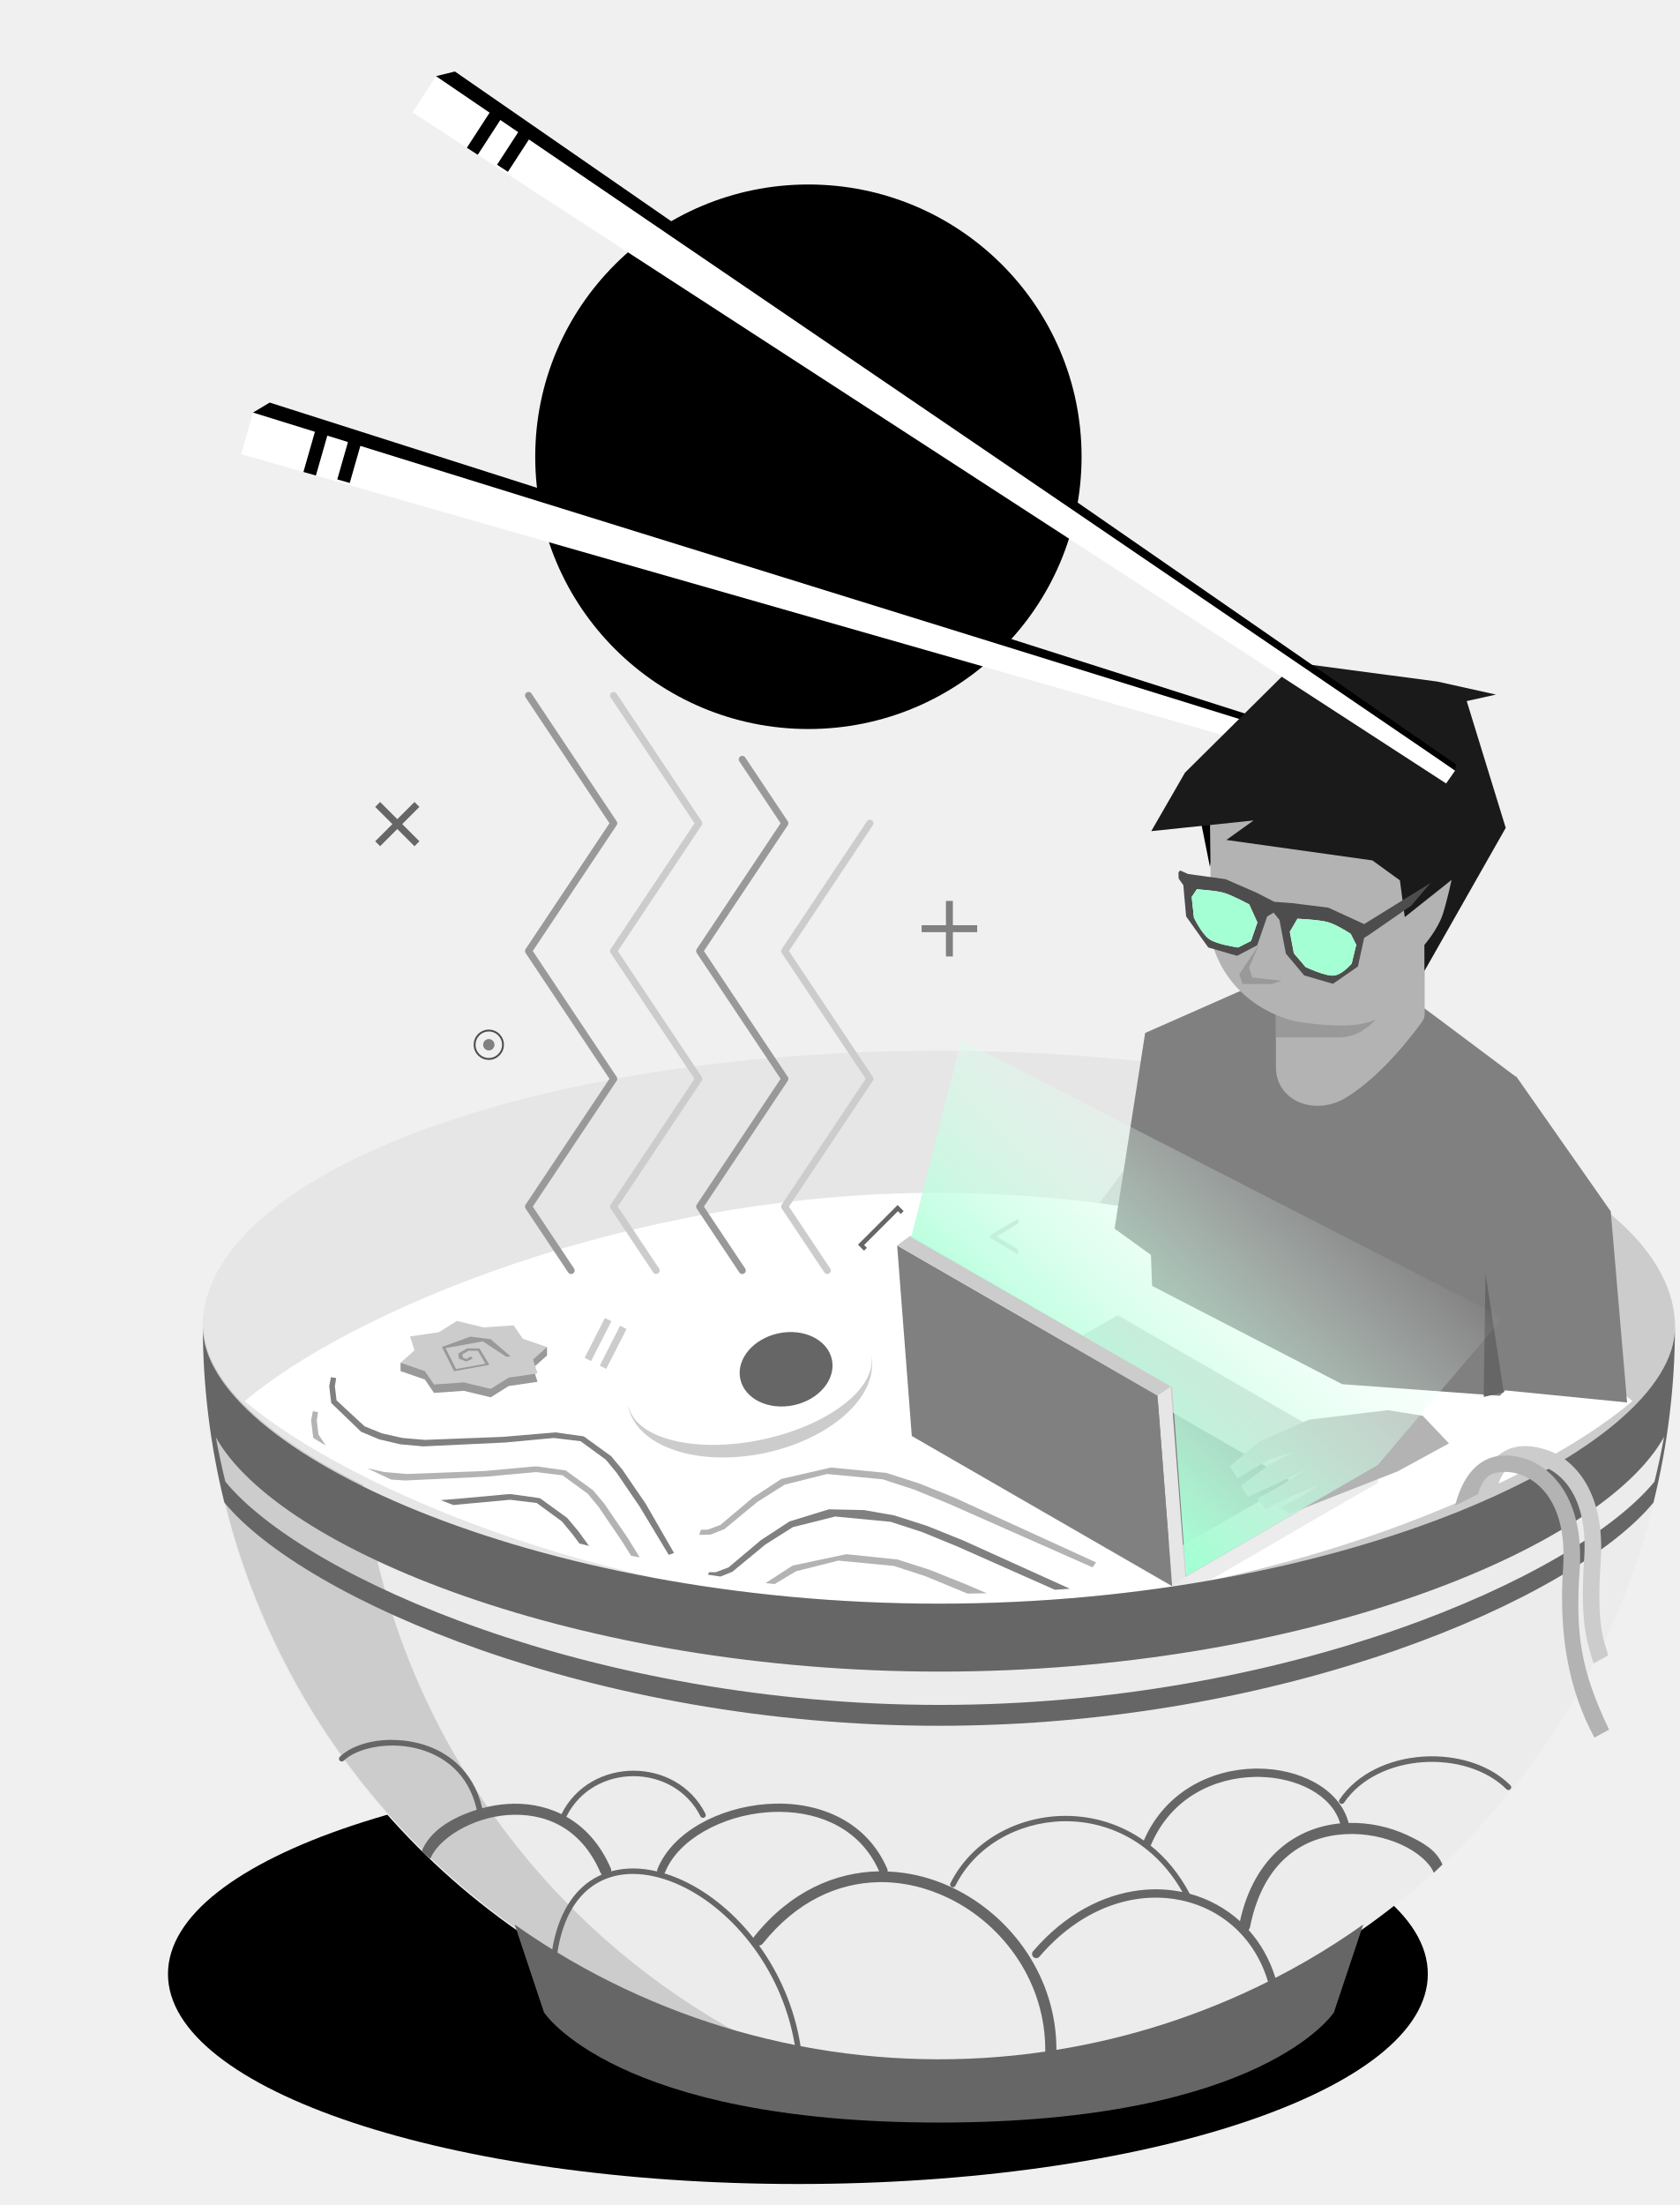
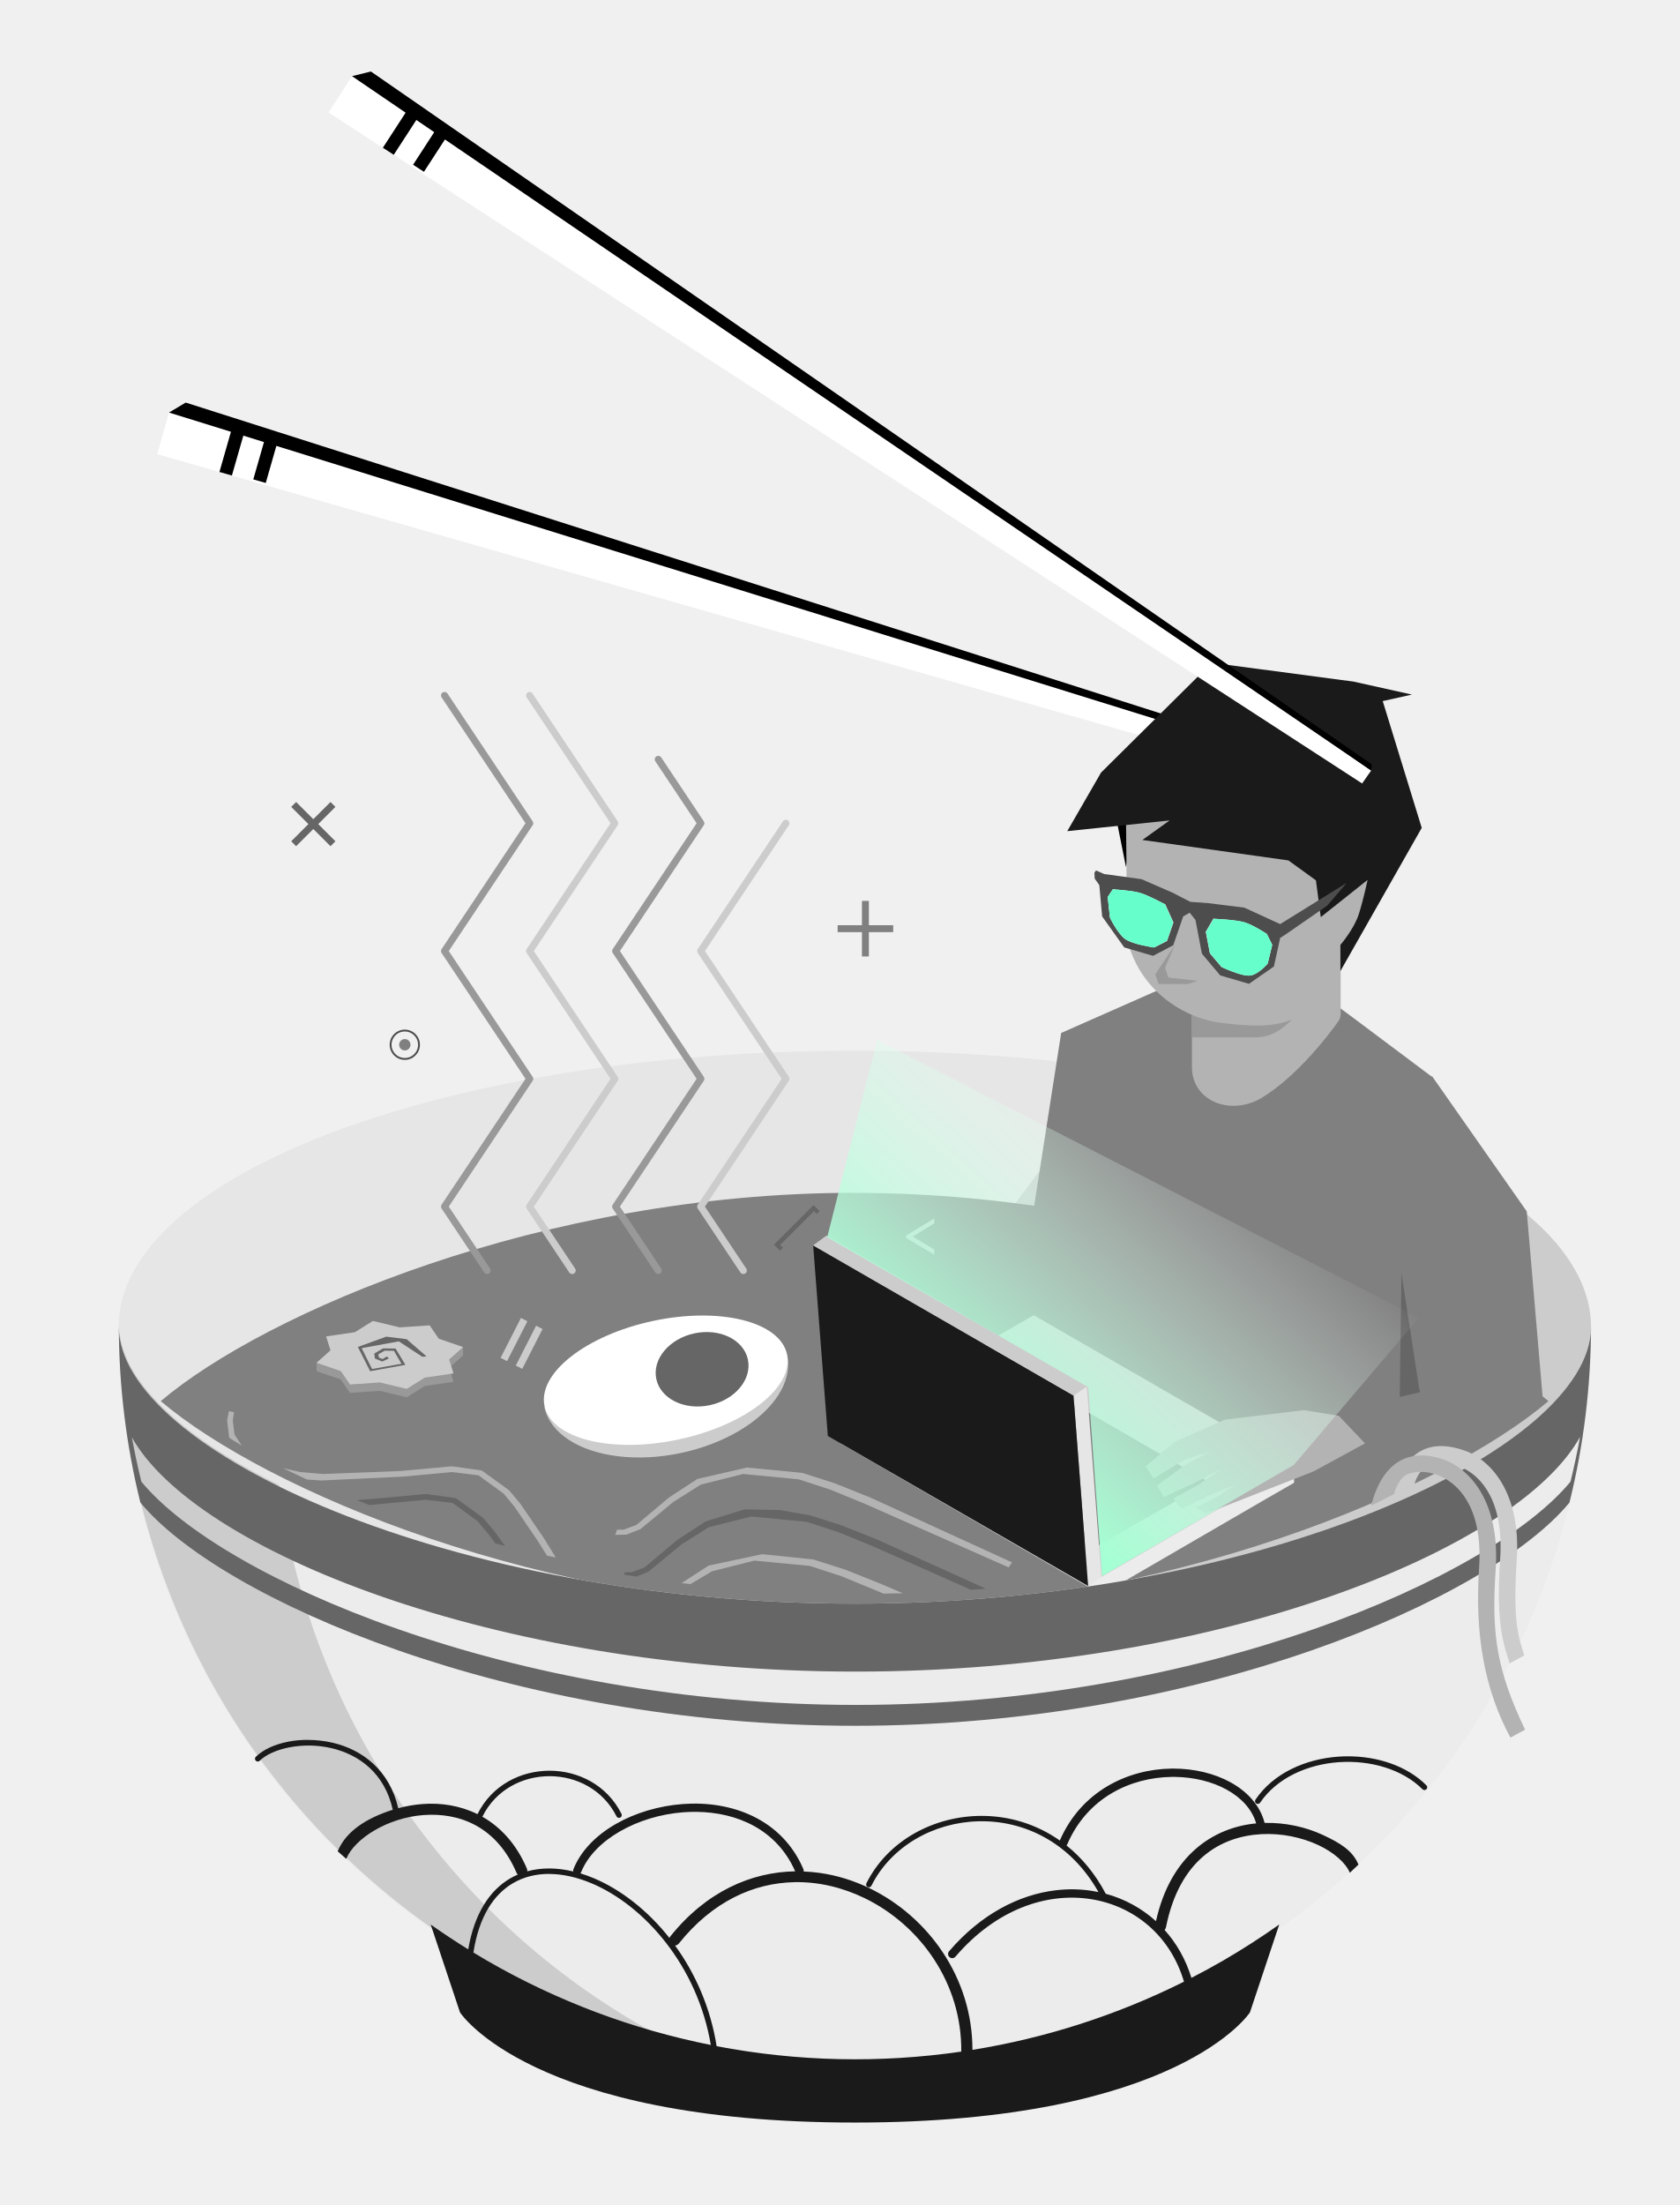
<svg xmlns="http://www.w3.org/2000/svg" version="1.1" viewBox="50 20 160 210">
-   <ellipse class="mode" cx="127" cy="63.5" rx="26.02" ry="25.93" />
-   <ellipse class="mode" cx="126" cy="208" rx="60" ry="20" />
-   <ellipse cx="139.4" cy="146.4" rx="70.11" ry="26.33" style="fill:#e6e6e6" />
-   <path d="m164.3 121.8-37.83 50.48a70.11 26.33 0 0 0 12.97 0.462 70.11 26.33 0 0 0 70.11-26.33 70.11 26.33 0 0 0-45.26-24.62z" style="fill:#ccc;stroke-width:1.855" />
-   <path d="m139.4 133.6c-29.7 4.8e-4 -56.18 11.44-66.09 19.84 9.894 8.406 36.38 19.85 66.09 19.85 29.72-3e-3 56.2-11.45 66.09-19.85-9.915-8.398-36.39-19.83-66.09-19.83z" style="fill:#fff;stroke-width:1.855" />
-   <g class="hashi2">
+   <path d="m201.51 146.4a70.11 26.33 0 0 1-70.11 26.33 70.11 26.33 0 0 1-70.11-26.33 70.11 26.33 0 0 1 70.11-26.33 70.11 26.33 0 0 1 70.11 26.33z" style="fill:#e6e6e6" />
+   <path d="m156.3 121.8-37.83 50.48a70.11 26.33 0 0 0 12.97 0.462 70.11 26.33 0 0 0 70.11-26.33 70.11 26.33 0 0 0-45.26-24.62z" style="fill:#ccc;stroke-width:1.855" />
+   <path d="m131.4 133.6c-29.7 4.8e-4 -56.18 11.44-66.09 19.84 9.894 8.406 36.38 19.85 66.09 19.85 29.72-3e-3 56.2-11.45 66.09-19.85-9.915-8.398-36.39-19.83-66.09-19.83z" style="fill:#808080;stroke-width:1.855" />
+   <g class="hashi2" transform="translate(-8)">
    <path d="m72.97 63.25 1.133-3.959 1.594-0.95 110.6 35.78-0.463 1.429z" style="fill:#fff" />
    <path d="m75.69 58.34-1.594 0.95 5.901 1.832-1.096 3.827 1.188 0.34 1.088-3.8 1.967 0.611-1.019 3.558 1.188 0.34 1.011-3.532 101.9 31.66-0.108-0.581z" />
  </g>
-   <polygon transform="matrix(.6648 0 0 .6648 -154.4 -5.316)" points="476.5 240.5 440 242.4 440 244.9 477.3 266.5 500.9 252.8 504.9 250.5 504.9 248 497.8 247.5" style="fill:#ececec" />
-   <polygon transform="matrix(.6648 0 0 .6648 -154.4 -5.316)" points="500.9 250.3 504.9 248 467.6 226.5 440 242.4 477.3 264" style="fill:#ccc" />
-   <polygon transform="matrix(.6648 0 0 .6648 -154.4 -5.316)" points="476.3 259.8 492.7 250.4 463.6 233.6 447.2 243.1" style="fill:#808080" />
-   <polygon transform="matrix(.6648 0 0 .6648 -154.4 -5.316)" points="475.4 265.3 473.3 238 475.2 236.7 477.3 264" style="fill:#e6e6e6" />
-   <polygon transform="matrix(.6648 0 0 .6648 -154.4 -5.316)" points="438.1 243.8 436 216.5 473.3 238 475.4 265.3" style="fill:#808080" />
-   <polygon transform="matrix(.6648 0 0 .6648 -154.4 -5.316)" points="436 216.5 437.9 215.1 475.2 236.7 473.3 238" style="fill:#ccc" />
-   <g class="egg">
-     <path transform="rotate(-12 104.6 85.32)" d="m119.1 153.6a11.82 6.982 0 0 1-5.912 6.046 11.82 6.982 0 0 1-11.82 0 11.82 6.982 0 0 1-5.912-6.046h11.82z" style="fill:#ccc" />
-     <ellipse transform="rotate(-12 104.6 85.32)" cx="107.3" cy="153.5" rx="11.81" ry="5.774" style="fill:#fff" />
-     <ellipse transform="rotate(-12 104.6 85.32)" cx="110.9" cy="153.2" rx="4.46" ry="3.499" style="fill:#666" />
+   <path d="m154.38 154.57-24.265 1.263v1.662l24.797 14.36 15.689-9.108 2.659-1.529v-1.662l-4.72-0.332z" style="fill:#ececec;stroke-width:.665" />
+   <path d="m170.6 161.08 2.659-1.529-24.797-14.293-18.348 10.57 24.797 14.36z" style="fill:#ccc;stroke-width:.665" />
+   <path d="m154.24 167.4 10.903-6.249-19.346-11.169-10.903 6.316z" style="fill:#808080;stroke-width:.665" />
+   <path d="m153.65 171.06-1.396-18.149 1.263-0.864 1.396 18.149z" style="fill:#e6e6e6;stroke-width:.665" />
+   <path d="m128.85 156.76-1.396-18.149 24.797 14.293 1.396 18.149z" style="fill:#1a1a1a;stroke-width:.665" />
+   <path d="m127.45 138.61 1.263-0.931 24.797 14.36-1.263 0.864z" style="fill:#ccc;stroke-width:.665" />
+   <g class="egg" transform="translate(-8)">
+     <path transform="rotate(-12,104.6,85.32)" d="m119.1 153.6a11.82 6.982 0 0 1-5.912 6.046 11.82 6.982 0 0 1-11.82 0 11.82 6.982 0 0 1-5.912-6.046h11.82z" style="fill:#ccc" />
+     <path transform="rotate(-12,104.6,85.32)" d="m119.11 153.5a11.81 5.774 0 0 1-11.81 5.774 11.81 5.774 0 0 1-11.81-5.774 11.81 5.774 0 0 1 11.81-5.774 11.81 5.774 0 0 1 11.81 5.774z" style="fill:#fff" />
+     <path transform="rotate(-12,104.6,85.32)" d="m115.36 153.2a4.46 3.499 0 0 1-4.46 3.499 4.46 3.499 0 0 1-4.46-3.499 4.46 3.499 0 0 1 4.46-3.499 4.46 3.499 0 0 1 4.46 3.499z" style="fill:#666" />
  </g>
-   <path d="m101.2 151.6-2.745 0.403-1.716 1.073-2.555-0.616-2.848 0.196-0.869-1.274-2.313-0.796v-0.8l13.95-1.494v0.8l-1.327 1.186z" style="fill:#999;stroke-width:.195" />
-   <path d="m101.2 150.8-2.745 0.403-1.716 1.073-2.555-0.616-2.848 0.196-0.869-1.274-2.313-0.796 1.327-1.186-0.422-1.322 2.745-0.403 1.716-1.073 2.555 0.616 2.848-0.196 0.869 1.274 2.313 0.796-1.327 1.186z" style="fill:#ccc;stroke-width:.195" />
-   <path d="m94.79 147.3-2.703 0.983 1.167 2.307 3.36-0.604-0.936-1.555-1.186-0.015-0.841 0.493 0.058 0.474 0.704 0.288 0.629-0.298-0.194-0.186-0.414 0.248-0.354-0.151-0.038-0.305 0.589-0.342 0.889 0.011 0.722 1.236-2.803 0.495-0.991-1.985 3.539-0.645 2.238 1.464 0.407-0.028-1.898-1.643-1.944-0.243z" style="-inkscape-stroke:none;color:#000000;fill-rule:evenodd;fill:#999;stroke-width:.078" />
-   <path class="motif motif1" d="m89.48 96.38-1.637 1.637-1.637-1.637-0.468 0.468 1.637 1.637-1.637 1.637 0.468 0.468 1.637-1.637 1.637 1.637 0.468-0.468-1.637-1.637 1.637-1.637z" style="fill:#666" />
-   <path class="motif motif2" d="m140.1 105.8v2.315h-2.315v0.661h2.315v2.315h0.661v-2.315h2.315v-0.661h-2.315v-2.315z" style="fill:#808080" />
-   <g class="motif motif3">
+   <path d="m93.2 151.6-2.745 0.403-1.716 1.073-2.555-0.616-2.848 0.196-0.869-1.274-2.313-0.796v-0.8l13.95-1.494v0.8l-1.327 1.186z" style="fill:#999;stroke-width:.195" />
+   <path d="m93.2 150.8-2.745 0.403-1.716 1.073-2.555-0.616-2.848 0.196-0.869-1.274-2.313-0.796 1.327-1.186-0.422-1.322 2.745-0.403 1.716-1.073 2.555 0.616 2.848-0.196 0.869 1.274 2.313 0.796-1.327 1.186z" style="fill:#ccc;stroke-width:.195" />
+   <path d="m86.79 147.3-2.703 0.983 1.167 2.307 3.36-0.604-0.936-1.555-1.186-0.015-0.841 0.493 0.058 0.474 0.704 0.288 0.629-0.298-0.194-0.186-0.414 0.248-0.354-0.151-0.038-0.305 0.589-0.342 0.889 0.011 0.722 1.236-2.803 0.495-0.991-1.985 3.539-0.645 2.238 1.464 0.407-0.028-1.898-1.643-1.944-0.243z" style="-inkscape-stroke:none;color:#000000;fill-rule:evenodd;fill:#666;stroke-width:.078" />
+   <path class="motif motif1" d="m81.48 96.38-1.637 1.637-1.637-1.637-0.468 0.468 1.637 1.637-1.637 1.637 0.468 0.468 1.637-1.637 1.637 1.637 0.468-0.468-1.637-1.637 1.637-1.637z" style="fill:#666" />
+   <path class="motif motif2" d="m132.1 105.8v2.315h-2.315v0.661h2.315v2.315h0.661v-2.315h2.315v-0.661h-2.315v-2.315z" style="fill:#808080" />
+   <g class="motif motif3" transform="translate(-8)">
    <path d="m97.91 119.5a1.352 1.352 0 0 1-1.352 1.352 1.352 1.352 0 0 1-1.352-1.352 1.352 1.352 0 0 1 1.352-1.352 1.352 1.352 0 0 1 1.352 1.352z" style="fill:none;stroke-width:.179;stroke:#4d4d4d" />
    <path d="m97.1 119.5a0.541 0.541 0 0 1-0.541 0.541 0.541 0.541 0 0 1-0.541-0.541 0.541 0.541 0 0 1 0.541-0.541 0.541 0.541 0 0 1 0.541 0.541z" style="fill:#808080;stroke-width:.179" />
  </g>
-   <path class="smoke smoke1" d="m104.4 141-4.057-6.085 8.114-12.17-8.114-12.17 8.114-12.17-8.114-12.17" style="fill:none;stroke-linecap:round;stroke-linejoin:round;stroke-width:.672;stroke:#999" />
-   <path class="smoke smoke2" d="m112.5 141-4.057-6.085 8.114-12.17-8.114-12.17 8.114-12.17-8.114-12.17" style="fill:none;stroke-linecap:round;stroke-linejoin:round;stroke-width:.672;stroke:#ccc" />
-   <path class="smoke smoke3" d="m120.7 141-4.057-6.085 8.114-12.17-8.114-12.17 8.114-12.17-4.057-6.085" style="fill:none;stroke-linecap:round;stroke-linejoin:round;stroke-width:.672;stroke:#999" />
-   <path class="smoke smoke4" d="m128.8 141-4.057-6.085 8.114-12.17-8.114-12.17 8.114-12.17" style="fill:none;stroke-linecap:round;stroke-linejoin:round;stroke-width:.672;stroke:#ccc" />
-   <path d="m114.2 167.9-2.687-4.669-2.237-3.272-1.07-1.278-2.601-1.884-2.7-0.38-5.028 0.428-7.41 0.286-2.14-0.183-1.948-0.439-1.653-0.67-2.669-2.468-0.16-1.344 0.122-0.784-0.498-0.083-0.164 0.86 0.191 1.597 2.842 2.738 1.722 0.724 2.013 0.474 2.179 0.199 7.774-0.368 4.672-0.433 2.548 0.306 2.404 1.757 1.037 1.255 2.208 3.248 2.753 4.569 0.501-0.186z" style="fill:#808080" />
-   <path d="m79.82 154.4-0.023 8e-3 -0.164 0.859 0.191 1.597 0.043 0.095 1.162 0.718-0.695-1.058-0.16-1.344 0.122-0.784-0.475-0.091zm21.05 5.263-4.711 0.431-7.41 0.286-2.14-0.183-1.629-0.362 2.253 1.07 1.352 0.095 7.774-0.368 4.672-0.434 2.549 0.306 2.404 1.758 1.037 1.255 2.208 3.248 0.88 1.4 0.827 0.163-1.141-1.85-2.237-3.272-1.07-1.277-2.601-1.884-2.7-0.38-0.316-4e-3z" style="fill:#b3b3b3" />
-   <path d="m98.41 162.3-4.711 0.431-1.722 0.139 1.215 0.469 0.707-0.07 4.672-0.434 2.549 0.306 2.404 1.758 1.037 1.255 0.625 0.848 0.915 0.226-1.002-1.384-1.071-1.277-2.6-1.884-2.7-0.38-0.316-4e-3z" style="fill:#808080" />
-   <path d="m154.4 168.8-13.53-6.188-3.393-1.359-3.065-0.979-5.263-0.508-4.722 1.084-2.719 1.778-3.087 2.599-1.211 0.454-0.638 4e-3 -0.177 0.492 1.067-0.021 1.331-0.52 3.137-2.59 2.615-1.652 4.032-1.014 5.29 0.506 3.013 0.981 3.361 1.379 13.63 6.027 0.33-0.472z" style="fill:#b3b3b3" />
-   <path d="m125.2 164.9-2.72 1.778-3.087 2.599-1.211 0.454-0.638 4e-3 -0.114 0.234 1.199 0.181 1.136-0.464 3.137-2.59 2.614-1.652 4.032-1.014 5.29 0.506 3.013 0.981 3.361 1.379 9.269 4.113 1.429-0.1-10.27-4.646-3.393-1.359-3.065-0.979-2.877-0.508-3.359-0.072z" style="fill:#808080" />
-   <path d="m125.5 169.1-2.583 1.673 0.857 0.094 2.044-1.223 4.032-1.014 5.29 0.506 3.013 0.981 4.002 1.654 1.837-0.031-2.048-0.877-3.393-1.359-3.065-0.979-4.877-0.508z" style="fill:#b3b3b3" />
-   <path d="m69.32 146.4c2.34e-4 25.05 13.36 48.2 35.06 60.72 21.69 12.52 48.42 12.52 70.11 0s35.06-35.67 35.06-60.72c1e-5 11.62-31.39 26.33-70.11 26.33-38.72-1e-5 -70.11-14.71-70.11-26.33z" style="fill:#ececec;stroke-width:18.91" />
-   <path d="m69.38 146.3c2.34e-4 25.05 13.36 48.2 35.06 60.72 5.202 3.003 10.69 5.281 16.33 6.843-0.584-0.315-1.165-0.635-1.742-0.968-18.99-10.96-31.6-30.07-34.44-51.47-9.512-4.689-15.21-10.19-15.21-15.13z" style="fill:#ccc;stroke-width:18.91" />
-   <path d="m69.32 146.4c0.011 5.63 0.7 11.24 2.052 16.7 7.557 9.17 35.16 21.26 68.06 21.26s60.51-12.09 68.06-21.26c1.352-5.466 2.04-11.07 2.051-16.7 1e-5 11.62-31.39 26.33-70.11 26.33s-70.11-14.71-70.11-26.33zm1.22 10.45c5.951 10.74 34.57 22.35 68.98 22.35s63.02-11.61 68.98-22.35c-0.261 1.429-0.563 2.851-0.913 4.263-7.557 9.17-35.16 21.26-68.06 21.26s-60.51-12.09-68.06-21.26c-0.349-1.412-0.652-2.834-0.913-4.263z" style="fill:#666;stroke-width:18.91" />
-   <path d="m87.29 185.7c-0.62 1e-3 -1.223 0.058-1.791 0.165-1.299 0.244-2.414 0.748-3.131 1.445-0.105 0.102-0.108 0.27-0.006 0.375 0.102 0.104 0.268 0.107 0.373 6e-3 1.212-1.18 4.132-1.845 6.865-1.193 2.6 0.62 5.027 2.359 5.813 5.859-2.546 0.808-4.472 2.068-5.249 3.956l0.816 0.72c0.799-1.94 3.952-3.918 7.354-4.17 3.401-0.252 6.964 1.06 8.867 5.5 0.029 0.063 0.069 0.12 0.119 0.167-0.254 0.11-0.502 0.234-0.743 0.376-1.951 1.149-3.403 3.357-3.977 6.749-1.215-0.754-2.408-1.541-3.575-2.367l2.791 8.37s6.771 10.49 37.62 10.49c30.85 0 37.62-10.49 37.62-10.49l2.791-8.37c-1.732 1.227-3.519 2.375-5.355 3.44-0.993 0.573-1.995 1.119-3.008 1.64-0.547-1.773-1.428-3.309-2.556-4.564 0.066-0.071 0.11-0.159 0.13-0.253 1.286-6.43 5.193-8.649 9.07-8.869 1.939-0.11 3.87 0.313 5.406 1.024 1.536 0.711 2.654 1.724 3.037 2.653l0.822-0.779c-0.543-1.32-1.718-2.049-3.414-2.834-1.594-0.738-3.532-1.184-5.526-1.134-1e-3 -7e-3 -3e-3 -0.015-5e-3 -0.022-0.43-1.655-1.643-2.967-3.24-3.846-1.547-0.851-3.462-1.31-5.457-1.308h-5.2e-4c-0.064 6e-5 -0.128 1e-3 -0.193 2e-3 -4.109 0.064-8.549 2.115-10.61 6.849-2.271-1.599-4.877-2.343-7.433-2.346-4.56-4e-3 -8.958 2.351-10.99 6.42-0.066 0.131-0.012 0.291 0.119 0.355 0.13 0.066 0.29 0.014 0.355-0.117 3.776-7.553 16.19-9.027 21.63 0.596-0.211-0.044-0.424-0.083-0.639-0.116-1.111-0.171-2.263-0.192-3.43-0.053-3.499 0.417-7.129 2.27-10.16 5.809-0.143 0.167-0.123 0.418 0.043 0.56 0.167 0.143 0.417 0.124 0.56-0.043 3.893-4.542 8.712-6.127 12.87-5.488 4.119 0.634 7.592 3.447 8.902 7.867-6.426 3.211-13.22 5.377-20.15 6.495 0.01-6.865-4.218-12.69-9.79-15.39-1.493-0.725-3.088-1.225-4.725-1.459-0.518-0.074-1.041-0.12-1.566-0.14 0.016-0.078 7e-3 -0.158-0.023-0.232-2.059-4.804-6.893-6.533-11.47-6.193-4.582 0.339-9.016 2.678-10.43 6.201-0.027 0.07-0.034 0.147-0.019 0.221-0.763-0.183-1.518-0.281-2.251-0.286-0.735-5e-3 -1.449 0.085-2.129 0.273 0.011-0.091-3e-3 -0.184-0.039-0.269-1.016-2.37-2.526-3.96-4.243-4.933 9e-3 -0.01 0.017-0.021 0.024-0.033 2.551-5.102 10.2-5.102 12.76 0 0.066 0.131 0.225 0.183 0.355 0.117 0.13-0.065 0.184-0.223 0.119-0.353-1.37-2.74-4.111-4.111-6.852-4.111s-5.482 1.371-6.852 4.111c-3e-3 9e-3 -6e-3 0.018-8e-3 0.027-1.657-0.818-3.478-1.095-5.218-0.966-0.798 0.059-1.583 0.196-2.334 0.4-0.841-3.665-3.457-5.57-6.197-6.224-0.813-0.194-1.637-0.284-2.433-0.282zm99.06 1.567c-0.293 1e-3 -0.587 0.012-0.88 0.033-3.124 0.223-6.18 1.571-7.885 4.092-0.082 0.121-0.05 0.285 0.07 0.367 0.121 0.082 0.285 0.05 0.367-0.07 1.589-2.35 4.487-3.648 7.484-3.861 2.997-0.213 6.071 0.663 7.985 2.576 0.103 0.104 0.272 0.104 0.375 0 0.103-0.103 0.103-0.27 0-0.373-1.863-1.863-4.679-2.774-7.516-2.763zm-16.41 1.962c1.807 0.026 3.53 0.458 4.894 1.208 1.409 0.775 2.424 1.877 2.817 3.219-4.047 0.384-8.149 3.009-9.545 9.314-1.365-1.238-3.001-2.126-4.783-2.611-1.014-1.923-2.295-3.445-3.735-4.597 0.025-0.03 0.046-0.063 0.061-0.098 1.919-4.477 6.052-6.375 9.928-6.435 0.121-2e-3 0.242-2e-3 0.362-5.1e-4zm-45.62 3.328c3.903 0.039 7.674 1.691 9.422 5.664-4.2 0.068-8.489 1.936-11.91 6.218-0.029 0.038-0.053 0.08-0.071 0.125-2.09-2.644-4.647-4.615-7.218-5.694-0.42-0.176-0.841-0.328-1.26-0.455 0.03-0.033 0.053-0.071 0.07-0.113 1.237-3.091 5.4-5.383 9.748-5.705 0.408-0.03 0.816-0.044 1.223-0.04zm-13.97 5.915c1.271 9e-3 2.623 0.315 3.985 0.886 5.028 2.11 10.1 7.855 11.37 15.4-7.392-1.475-14.6-4.153-21.32-8.035-0.434-0.252-0.864-0.509-1.292-0.769 0.526-3.405 1.924-5.517 3.759-6.598 1.038-0.611 2.228-0.898 3.499-0.888zm23.31 0.781c2.315-0.046 4.606 0.507 6.707 1.528 5.27 2.56 9.269 8.096 9.192 14.61-7.732 1.127-15.61 0.953-23.3-0.517-0.581-3.668-2.033-6.927-3.957-9.582 0.137-0.015 0.263-0.082 0.351-0.188 3.222-4.027 7.146-5.771 11-5.848z" style="fill:#666;stroke-width:15.82" />
-   <path d="m190.7 162.3 2.022-0.938c0.164-0.653 0.687-1.616 1.502-1.872 0.815-0.257 1.887-0.227 2.922 0.221 2.07 0.895 4.107 3.407 3.742 8.803-0.43 6.363 0.387 8.146 0.9 9.902l1.396-0.754c-0.46-1.594-1.13-2.898-0.715-9.043 0.395-5.843-1.951-9.179-4.693-10.37-3.501-1.343-5.997-0.159-7.077 4.047z" style="-inkscape-stroke:none;color:#000000;fill:#ccc;stroke-linejoin:round" />
-   <path d="m188.6 163.4 2.178-1.103c0.164-0.653 0.626-1.7 1.441-1.956 0.815-0.257 1.887-0.227 2.922 0.221 2.07 0.895 4.107 3.407 3.742 8.803-0.43 6.363 0.547 11.61 2.984 16.12l1.396-0.754c-2.723-5.716-3.214-9.119-2.799-15.26 0.395-5.843-1.951-9.179-4.693-10.37-3.501-1.343-6.091 0.089-7.171 4.295z" style="-inkscape-stroke:none;color:#000000;fill:#b3b3b3;stroke-linejoin:round" />
-   <path transform="translate(11.11 1.058)" d="m133.2 136.6 2.682-1.613v0.467l-2.048 1.255 2.048 1.248v0.48l-2.682-1.6z" style="fill:#ccc;stroke-linejoin:round;stroke-width:.72" />
-   <path transform="rotate(-62.99 6.42 -8.54)" d="m-89.14 153.9v-0.691h4.262v0.691zm0-1.623v-0.691h4.262v0.691z" style="fill:#ccc;stroke-linejoin:round;stroke-width:1.588" />
-   <path transform="rotate(45 4.279 13.94)" d="m182.5 11.93v-5.337h0.814v0.39h-0.376v4.557h0.376v0.39z" style="fill:#666;stroke-linejoin:round;stroke-width:.77" />
+   <path class="smoke smoke1" d="m96.4 141-4.057-6.085 8.114-12.17-8.114-12.17 8.114-12.17-8.114-12.17" style="fill:none;stroke-linecap:round;stroke-linejoin:round;stroke-width:.672;stroke:#999" />
+   <path class="smoke smoke2" d="m104.5 141-4.057-6.085 8.114-12.17-8.114-12.17 8.114-12.17-8.114-12.17" style="fill:none;stroke-linecap:round;stroke-linejoin:round;stroke-width:.672;stroke:#ccc" />
+   <path class="smoke smoke3" d="m112.7 141-4.057-6.085 8.114-12.17-8.114-12.17 8.114-12.17-4.057-6.085" style="fill:none;stroke-linecap:round;stroke-linejoin:round;stroke-width:.672;stroke:#999" />
+   <path class="smoke smoke4" d="m120.8 141-4.057-6.085 8.114-12.17-8.114-12.17 8.114-12.17" style="fill:none;stroke-linecap:round;stroke-linejoin:round;stroke-width:.672;stroke:#ccc" />
+   <path d="m106.2 167.9-2.687-4.669-2.237-3.272-1.07-1.278-2.601-1.884-2.7-0.38-5.028 0.428-7.41 0.286-2.14-0.183-1.948-0.439-1.653-0.67-2.669-2.468-0.16-1.344 0.122-0.784-0.498-0.083-0.164 0.86 0.191 1.597 2.842 2.738 1.722 0.724 2.013 0.474 2.179 0.199 7.774-0.368 4.672-0.433 2.548 0.306 2.404 1.757 1.037 1.255 2.208 3.248 2.753 4.569 0.501-0.186z" style="fill:#808080" />
+   <path d="m71.82 154.4-0.023 8e-3 -0.164 0.859 0.191 1.597 0.043 0.095 1.162 0.718-0.695-1.058-0.16-1.344 0.122-0.784-0.475-0.091zm21.05 5.263-4.711 0.431-7.41 0.286-2.14-0.183-1.629-0.362 2.253 1.07 1.352 0.095 7.774-0.368 4.672-0.434 2.549 0.306 2.404 1.758 1.037 1.255 2.208 3.248 0.88 1.4 0.827 0.163-1.141-1.85-2.237-3.272-1.07-1.277-2.601-1.884-2.7-0.38-0.316-4e-3z" style="fill:#b3b3b3" />
+   <path d="m90.41 162.3-4.711 0.431-1.722 0.139 1.215 0.469 0.707-0.07 4.672-0.434 2.549 0.306 2.404 1.758 1.037 1.255 0.625 0.848 0.915 0.226-1.002-1.384-1.071-1.277-2.6-1.884-2.7-0.38-0.316-4e-3z" style="fill:#666" />
+   <path d="m146.4 168.8-13.53-6.188-3.393-1.359-3.065-0.979-5.263-0.508-4.722 1.084-2.719 1.778-3.087 2.599-1.211 0.454-0.638 4e-3 -0.177 0.492 1.067-0.021 1.331-0.52 3.137-2.59 2.615-1.652 4.032-1.014 5.29 0.506 3.013 0.981 3.361 1.379 13.63 6.027 0.33-0.472z" style="fill:#b3b3b3" />
+   <path d="m117.2 164.9-2.72 1.778-3.087 2.599-1.211 0.454-0.638 4e-3 -0.114 0.234 1.199 0.181 1.136-0.464 3.137-2.59 2.614-1.652 4.032-1.014 5.29 0.506 3.013 0.981 3.361 1.379 9.269 4.113 1.429-0.1-10.27-4.646-3.393-1.359-3.065-0.979-2.877-0.508-3.359-0.072z" style="fill:#666" />
+   <path d="m117.5 169.1-2.583 1.673 0.857 0.094 2.044-1.223 4.032-1.014 5.29 0.506 3.013 0.981 4.002 1.654 1.837-0.031-2.048-0.877-3.393-1.359-3.065-0.979-4.877-0.508z" style="fill:#b3b3b3" />
+   <path d="m61.32 146.4c2.34e-4 25.05 13.36 48.2 35.06 60.72 21.69 12.52 48.42 12.52 70.11 0s35.06-35.67 35.06-60.72c1e-5 11.62-31.39 26.33-70.11 26.33-38.72-1e-5 -70.11-14.71-70.11-26.33z" style="fill:#ececec;stroke-width:18.91" />
+   <path d="m61.38 146.3c2.34e-4 25.05 13.36 48.2 35.06 60.72 5.202 3.003 10.69 5.281 16.33 6.843-0.584-0.315-1.165-0.635-1.742-0.968-18.99-10.96-31.6-30.07-34.44-51.47-9.512-4.689-15.21-10.19-15.21-15.13z" style="fill:#ccc;stroke-width:18.91" />
+   <path d="m61.32 146.4c0.011 5.63 0.7 11.24 2.052 16.7 7.557 9.17 35.16 21.26 68.06 21.26s60.51-12.09 68.06-21.26c1.352-5.466 2.04-11.07 2.051-16.7 1e-5 11.62-31.39 26.33-70.11 26.33s-70.11-14.71-70.11-26.33zm1.22 10.45c5.951 10.74 34.57 22.35 68.98 22.35s63.02-11.61 68.98-22.35c-0.261 1.429-0.563 2.851-0.913 4.263-7.557 9.17-35.16 21.26-68.06 21.26s-60.51-12.09-68.06-21.26c-0.349-1.412-0.652-2.834-0.913-4.263z" style="fill:#666;stroke-width:18.91" />
+   <path d="m79.29 185.7c-0.62 1e-3 -1.223 0.058-1.791 0.165-1.299 0.244-2.414 0.748-3.131 1.445-0.105 0.102-0.108 0.27-0.006 0.375 0.102 0.104 0.268 0.107 0.373 6e-3 1.212-1.18 4.132-1.845 6.865-1.193 2.6 0.62 5.027 2.359 5.813 5.859-2.546 0.808-4.472 2.068-5.249 3.956l0.816 0.72c0.799-1.94 3.952-3.918 7.354-4.17 3.401-0.252 6.964 1.06 8.867 5.5 0.029 0.063 0.069 0.12 0.119 0.167-0.254 0.11-0.502 0.234-0.743 0.376-1.951 1.149-3.403 3.357-3.977 6.749-1.215-0.754-2.408-1.541-3.575-2.367l2.791 8.37s6.771 10.49 37.62 10.49c30.85 0 37.62-10.49 37.62-10.49l2.791-8.37c-1.732 1.227-3.519 2.375-5.355 3.44-0.993 0.573-1.995 1.119-3.008 1.64-0.547-1.773-1.428-3.309-2.556-4.564 0.066-0.071 0.11-0.159 0.13-0.253 1.286-6.43 5.193-8.649 9.07-8.869 1.939-0.11 3.87 0.313 5.406 1.024 1.536 0.711 2.654 1.724 3.037 2.653l0.822-0.779c-0.543-1.32-1.718-2.049-3.414-2.834-1.594-0.738-3.532-1.184-5.526-1.134-1e-3 -7e-3 -3e-3 -0.015-5e-3 -0.022-0.43-1.655-1.643-2.967-3.24-3.846-1.547-0.851-3.462-1.31-5.457-1.308h-5.2e-4c-0.064 6e-5 -0.128 1e-3 -0.193 2e-3 -4.109 0.064-8.549 2.115-10.61 6.849-2.271-1.599-4.877-2.343-7.433-2.346-4.56-4e-3 -8.958 2.351-10.99 6.42-0.066 0.131-0.012 0.291 0.119 0.355 0.13 0.066 0.29 0.014 0.355-0.117 3.776-7.553 16.19-9.027 21.63 0.596-0.211-0.044-0.424-0.083-0.639-0.116-1.111-0.171-2.263-0.192-3.43-0.053-3.499 0.417-7.129 2.27-10.16 5.809-0.143 0.167-0.123 0.418 0.043 0.56 0.167 0.143 0.417 0.124 0.56-0.043 3.893-4.542 8.712-6.127 12.87-5.488 4.119 0.634 7.592 3.447 8.902 7.867-6.426 3.211-13.22 5.377-20.15 6.495 0.01-6.865-4.218-12.69-9.79-15.39-1.493-0.725-3.088-1.225-4.725-1.459-0.518-0.074-1.041-0.12-1.566-0.14 0.016-0.078 7e-3 -0.158-0.023-0.232-2.059-4.804-6.893-6.533-11.47-6.193-4.582 0.339-9.016 2.678-10.43 6.201-0.027 0.07-0.034 0.147-0.019 0.221-0.763-0.183-1.518-0.281-2.251-0.286-0.735-5e-3 -1.449 0.085-2.129 0.273 0.011-0.091-3e-3 -0.184-0.039-0.269-1.016-2.37-2.526-3.96-4.243-4.933 9e-3 -0.01 0.017-0.021 0.024-0.033 2.551-5.102 10.2-5.102 12.76 0 0.066 0.131 0.225 0.183 0.355 0.117 0.13-0.065 0.184-0.223 0.119-0.353-1.37-2.74-4.111-4.111-6.852-4.111s-5.482 1.371-6.852 4.111c-3e-3 9e-3 -6e-3 0.018-8e-3 0.027-1.657-0.818-3.478-1.095-5.218-0.966-0.798 0.059-1.583 0.196-2.334 0.4-0.841-3.665-3.457-5.57-6.197-6.224-0.813-0.194-1.637-0.284-2.433-0.282zm99.06 1.567c-0.293 1e-3 -0.587 0.012-0.88 0.033-3.124 0.223-6.18 1.571-7.885 4.092-0.082 0.121-0.05 0.285 0.07 0.367 0.121 0.082 0.285 0.05 0.367-0.07 1.589-2.35 4.487-3.648 7.484-3.861 2.997-0.213 6.071 0.663 7.985 2.576 0.103 0.104 0.272 0.104 0.375 0 0.103-0.103 0.103-0.27 0-0.373-1.863-1.863-4.679-2.774-7.516-2.763zm-16.41 1.962c1.807 0.026 3.53 0.458 4.894 1.208 1.409 0.775 2.424 1.877 2.817 3.219-4.047 0.384-8.149 3.009-9.545 9.314-1.365-1.238-3.001-2.126-4.783-2.611-1.014-1.923-2.295-3.445-3.735-4.597 0.025-0.03 0.046-0.063 0.061-0.098 1.919-4.477 6.052-6.375 9.928-6.435 0.121-2e-3 0.242-2e-3 0.362-5.1e-4zm-45.62 3.328c3.903 0.039 7.674 1.691 9.422 5.664-4.2 0.068-8.489 1.936-11.91 6.218-0.029 0.038-0.053 0.08-0.071 0.125-2.09-2.644-4.647-4.615-7.218-5.694-0.42-0.176-0.841-0.328-1.26-0.455 0.03-0.033 0.053-0.071 0.07-0.113 1.237-3.091 5.4-5.383 9.748-5.705 0.408-0.03 0.816-0.044 1.223-0.04zm-13.97 5.915c1.271 9e-3 2.623 0.315 3.985 0.886 5.028 2.11 10.1 7.855 11.37 15.4-7.392-1.475-14.6-4.153-21.32-8.035-0.434-0.252-0.864-0.509-1.292-0.769 0.526-3.405 1.924-5.517 3.759-6.598 1.038-0.611 2.228-0.898 3.499-0.888zm23.31 0.781c2.315-0.046 4.606 0.507 6.707 1.528 5.27 2.56 9.269 8.096 9.192 14.61-7.732 1.127-15.61 0.953-23.3-0.517-0.581-3.668-2.033-6.927-3.957-9.582 0.137-0.015 0.263-0.082 0.351-0.188 3.222-4.027 7.146-5.771 11-5.848z" style="fill:#1a1a1a;stroke-width:15.82" />
+   <path d="m182.7 162.3 2.022-0.938c0.164-0.653 0.687-1.616 1.502-1.872 0.815-0.257 1.887-0.227 2.922 0.221 2.07 0.895 4.107 3.407 3.742 8.803-0.43 6.363 0.387 8.146 0.9 9.902l1.396-0.754c-0.46-1.594-1.13-2.898-0.715-9.043 0.395-5.843-1.951-9.179-4.693-10.37-3.501-1.343-5.997-0.159-7.077 4.047z" style="-inkscape-stroke:none;color:#000000;fill:#ccc;stroke-linejoin:round" />
+   <path d="m180.6 163.4 2.178-1.103c0.164-0.653 0.626-1.7 1.441-1.956 0.815-0.257 1.887-0.227 2.922 0.221 2.07 0.895 4.107 3.407 3.742 8.803-0.43 6.363 0.547 11.61 2.984 16.12l1.396-0.754c-2.723-5.716-3.214-9.119-2.799-15.26 0.395-5.843-1.951-9.179-4.693-10.37-3.501-1.343-6.091 0.089-7.171 4.295z" style="-inkscape-stroke:none;color:#000000;fill:#b3b3b3;stroke-linejoin:round" />
+   <path d="m136.31 137.66 2.682-1.613v0.467l-2.048 1.255 2.048 1.248v0.48l-2.682-1.6z" style="fill:#ccc;stroke-linejoin:round;stroke-width:.72" />
+   <path d="m99.744 150.37-0.616-0.314 1.936-3.797 0.616 0.314zm-1.446-0.737-0.616-0.314 1.936-3.797 0.616 0.314z" style="fill:#ccc;stroke-linejoin:round;stroke-width:1.588" />
+   <path d="m123.72 138.54 3.774-3.774 0.576 0.576-0.276 0.276-0.266-0.266-3.222 3.222 0.266 0.266-0.276 0.276z" style="fill:#666;stroke-linejoin:round;stroke-width:.77" />
  <defs>
-     <linearGradient id="Gradient1" x2=".5" y1=".5">
+     <linearGradient id="Gradient1" x1="88.278" x2="115.1" y1="145.33" y2="118.51" gradientTransform="matrix(1.0505 0 0 .95189 36.05 6.234)" gradientUnits="userSpaceOnUse">
      <stop stop-color="#a5ffd4" offset="0" />
      <stop stop-color="#fff" stop-opacity="0" offset="1" />
    </linearGradient>
  </defs>
-   <path d="m182.2 154.3-7.523 0.905-4.76 2.101-2.775 2.338 0.733 1.165 2.944-1.786 2.392-0.748-2.346 1.238-2.665 1.989 0.66 1.069 2.807-1.287 2.731-1.392-2.447 1.624-2.219 1.218 0.816 0.96 2.573-1.241 2.488-1.03-1.7 1.13-1.937 1.001 0.884 0.586 1.949-0.746 8.325-3.266 4.885-2.663-2.497-2.629-3.318-0.531z" style="fill:#b3b3b3;stroke-width:1.016" />
-   <path d="m163.7 94.83 1.549 7.743 1.549-7.743z" style="stroke-width:.995" />
-   <path d="m177.5 112.2-7.674 1.432-10.75 4.745-2.912 18.64 3.46 2.494 0.113 2.957 18.11 9.36 15.01 1.104 3.725-3.887 3.945-16.61-6.206-9.938-7.588-5.684h-6e-4l-0.395-0.29-2.633-1.943-0.105-0.078-6.096-2.304z" style="fill:#808080;stroke-width:.31" />
-   <path d="m191.6 133.9-0.278 19.14 1.93-0.445z" style="fill:#666;stroke-width:.995" />
-   <path d="m185.7 107.9v8.653c0 0.264-0.079 0.516-0.232 0.731-0.836 1.169-3.826 5.145-7.238 7.24-2.952 1.813-6.699 0.376-6.699-2.904v-8.053s0.214-0.582 0.416-0.809l5.633-6.338c0.271-0.305 0.673-0.46 1.078-0.417l5.915 0.638c0.641 0.07 1.127 0.612 1.127 1.258z" style="fill:#b3b3b3;stroke-width:.31" />
-   <path d="m178.5 107.7c-2.009 2.559-6.978 6.758-6.978 6.758v4.336h6.083c4.002 0 6.069-5.984 7.544-8.982-5.241-2.748-6.649-2.112-6.649-2.112z" style="fill:#999;stroke-width:.31" />
-   <path class="face" d="m188.3 102.1 0.185-3.364s-0.987-9.902-9.601-12.08c-5.195-1.318-11.77 3.763-13.01 6.586-0.839 1.915-0.835 2.956-0.62 5.041l0.057 5.591c-1.606 8.585 4.319 12.93 8.934 13.53 5.75 0.742 8.157 0.159 11.07-4.467 0.302-0.478 1.706-3.243 1.706-3.243l2.331-5.545s-0.395-1.71-1.056-2.041z" style="fill:#b3b3b3;stroke-width:.312" />
-   <path d="m193.2 152.4 11.78 1.169-1.557-18.2-9.043-12.91-3.557 14.46 2.379 15.49z" style="fill:#808080;stroke-width:.31" />
-   <path d="m189.7 86.77 2.787-0.62-5.575-1.239-13.49-1.789-10.55 10.46-3.214 5.575 9.747-1.019-2.594 1.858 13.91 1.948 2.621 1.899 0.463 3.499 4.458-3.542s-0.374 1.794-0.828 3.238-1.763 2.954-1.763 2.954l5e-3 2.483 7.743-13.63-3.717-12.08z" style="fill:#1a1a1a;stroke-width:.31" />
-   <path d="m162.4 102.9-0.156 0.205 0.025 0.57 0.442 0.624 0.267 2.978 2.107 2.955 2.744 0.8 1.922-1.006 0.95-2.751 0.616-0.354 0.553 0.696 0.61 3.205 1.744 2.075 2.741 0.799 2.375-1.648 0.597-2.726 0.492-0.311 3.989-2.761 1.858-2.168-6.341 3.926-3.416-1.566-3.416-0.426-1.725-0.127-1.686-0.869-2.962-1.289-3.555-0.491zm1.626 1.783 4.967 1.429 0.785 1.731-0.605 1.753-1.225 0.625-2.744-0.8-1.455-2.042-0.213-1.967 0.489-0.729zm9.546 2.798 5.056 1.44 0.524 1.044-0.429 1.779-1.639 1.141-2.741-0.8-1.113-1.307-0.39-2.043 0.731-1.254z" style="fill:#4d4d4d;stroke-width:.31" />
-   <ellipse cx="167.4" cy="106.4" rx=".929" ry="1.084" style="fill:#4d4d4d;stroke-width:.995" />
-   <ellipse cx="175.8" cy="108.7" rx=".929" ry="1.084" style="fill:#4d4d4d;stroke-width:.995" />
-   <path d="m173.6 107.5s2.098 0.082 2.949 0.344c0.852 0.261 2.107 1.096 2.107 1.096l0.524 1.044-0.429 1.779s-0.841 1.01-1.639 1.141-2.741-0.8-2.741-0.8l-1.113-1.307-0.39-2.043z" style="fill:#f9f9f9;stroke-width:.995" />
-   <path class="blinked" d="m173.6 107.5s2.098 0.082 2.949 0.344c0.852 0.261 2.107 1.096 2.107 1.096l0.524 1.044-0.429 1.779s-0.841 1.01-1.639 1.141-2.741-0.8-2.741-0.8l-1.113-1.307-0.39-2.043z" style="fill:#a5ffd4;stroke-width:.995" />
-   <path d="m164 104.7s1.717 0.088 2.555 0.327c0.838 0.239 2.412 1.102 2.412 1.102l0.785 1.731-0.605 1.753-1.225 0.625s-2.015-0.282-2.744-0.8-1.455-2.042-1.455-2.042l-0.213-1.967 0.489-0.729z" style="fill:#f9f9f9;stroke-width:.995" />
-   <path class="blinked" d="m164 104.7s1.717 0.088 2.555 0.327c0.838 0.239 2.412 1.102 2.412 1.102l0.785 1.731-0.605 1.753-1.225 0.625s-2.015-0.282-2.744-0.8-1.455-2.042-1.455-2.042l-0.213-1.967 0.489-0.729z" style="fill:#a5ffd4;stroke-width:.995" />
-   <path d="m169.9 110-0.929 2.168 0.31 0.929 2.787 0.31-0.929 0.31-2.787 1e-5 -0.31-0.929z" style="fill:#999;stroke-linejoin:round;stroke-width:.929" />
-   <path class="blinked" transform="translate(44.05,6.234)" d="m92.74 131.6 4.762-18.79 51.59 26.46-11.91 14.02-18.26 10.58-1.323-17.99z" fill="url(#Gradient1)" />
-   <g class="hashi">
+   <path d="m174.2 154.3-7.523 0.905-4.76 2.101-2.775 2.338 0.733 1.165 2.944-1.786 2.392-0.748-2.346 1.238-2.665 1.989 0.66 1.069 2.807-1.287 2.731-1.392-2.447 1.624-2.219 1.218 0.816 0.96 2.573-1.241 2.488-1.03-1.7 1.13-1.937 1.001 0.884 0.586 1.949-0.746 8.325-3.266 4.885-2.663-2.497-2.629-3.318-0.531z" style="fill:#b3b3b3;stroke-width:1.016" />
+   <path d="m155.7 94.83 1.549 7.743 1.549-7.743z" style="stroke-width:.995" />
+   <path d="m169.5 112.2-7.674 1.432-10.75 4.745-2.912 18.64 3.46 2.494 0.113 2.957 18.11 9.36 15.01 1.104 3.725-3.887 3.945-16.61-6.206-9.938-7.588-5.684h-6e-4l-0.395-0.29-2.633-1.943-0.105-0.078-6.096-2.304z" style="fill:#808080;stroke-width:.31" />
+   <path d="m183.6 133.9-0.278 19.14 1.93-0.445z" style="fill:#666;stroke-width:.995" />
+   <path d="m177.7 107.9v8.653c0 0.264-0.079 0.516-0.232 0.731-0.836 1.169-3.826 5.145-7.238 7.24-2.952 1.813-6.699 0.376-6.699-2.904v-8.053s0.214-0.582 0.416-0.809l5.633-6.338c0.271-0.305 0.673-0.46 1.078-0.417l5.915 0.638c0.641 0.07 1.127 0.612 1.127 1.258z" style="fill:#b3b3b3;stroke-width:.31" />
+   <path d="m170.5 107.7c-2.009 2.559-6.978 6.758-6.978 6.758v4.336h6.083c4.002 0 6.069-5.984 7.544-8.982-5.241-2.748-6.649-2.112-6.649-2.112z" style="fill:#999;stroke-width:.31" />
+   <path class="face" d="m180.3 102.1 0.185-3.364s-0.987-9.902-9.601-12.08c-5.195-1.318-11.77 3.763-13.01 6.586-0.839 1.915-0.835 2.956-0.62 5.041l0.057 5.591c-1.606 8.585 4.319 12.93 8.934 13.53 5.75 0.742 8.157 0.159 11.07-4.467 0.302-0.478 1.706-3.243 1.706-3.243l2.331-5.545s-0.395-1.71-1.056-2.041z" style="fill:#b3b3b3;stroke-width:.312" />
+   <path d="m185.2 152.4 11.78 1.169-1.557-18.2-9.043-12.91-3.557 14.46 2.379 15.49z" style="fill:#808080;stroke-width:.31" />
+   <path d="m181.7 86.77 2.787-0.62-5.575-1.239-13.49-1.789-10.55 10.46-3.214 5.575 9.747-1.019-2.594 1.858 13.91 1.948 2.621 1.899 0.463 3.499 4.458-3.542s-0.374 1.794-0.828 3.238-1.763 2.954-1.763 2.954l5e-3 2.483 7.743-13.63-3.717-12.08z" style="fill:#1a1a1a;stroke-width:.31" />
+   <path d="m154.4 102.9-0.156 0.205 0.025 0.57 0.442 0.624 0.267 2.978 2.107 2.955 2.744 0.8 1.922-1.006 0.95-2.751 0.616-0.354 0.553 0.696 0.61 3.205 1.744 2.075 2.741 0.799 2.375-1.648 0.597-2.726 0.492-0.311 3.989-2.761 1.858-2.168-6.341 3.926-3.416-1.566-3.416-0.426-1.725-0.127-1.686-0.869-2.962-1.289-3.555-0.491zm1.626 1.783 4.967 1.429 0.785 1.731-0.605 1.753-1.225 0.625-2.744-0.8-1.455-2.042-0.213-1.967 0.489-0.729zm9.546 2.798 5.056 1.44 0.524 1.044-0.429 1.779-1.639 1.141-2.741-0.8-1.113-1.307-0.39-2.043 0.731-1.254z" style="fill:#4d4d4d;stroke-width:.31" />
+   <path d="m160.33 106.4a0.929 1.084 0 0 1-0.929 1.084 0.929 1.084 0 0 1-0.929-1.084 0.929 1.084 0 0 1 0.929-1.084 0.929 1.084 0 0 1 0.929 1.084z" style="fill:#4d4d4d;stroke-width:.995" />
+   <path d="m168.73 108.7a0.929 1.084 0 0 1-0.929 1.084 0.929 1.084 0 0 1-0.929-1.084 0.929 1.084 0 0 1 0.929-1.084 0.929 1.084 0 0 1 0.929 1.084z" style="fill:#4d4d4d;stroke-width:.995" />
+   <path d="m165.6 107.5s2.098 0.082 2.949 0.344c0.852 0.261 2.107 1.096 2.107 1.096l0.524 1.044-0.429 1.779s-0.841 1.01-1.639 1.141-2.741-0.8-2.741-0.8l-1.113-1.307-0.39-2.043z" style="fill:#f9f9f9;stroke-width:.995" />
+   <path class="blinked" d="m165.6 107.5s2.098 0.082 2.949 0.344c0.852 0.261 2.107 1.096 2.107 1.096l0.524 1.044-0.429 1.779s-0.841 1.01-1.639 1.141-2.741-0.8-2.741-0.8l-1.113-1.307-0.39-2.043z" style="fill:#6fc;stroke-width:.995" />
+   <path d="m156 104.7s1.717 0.088 2.555 0.327c0.838 0.239 2.412 1.102 2.412 1.102l0.785 1.731-0.605 1.753-1.225 0.625s-2.015-0.282-2.744-0.8-1.455-2.042-1.455-2.042l-0.213-1.967 0.489-0.729z" style="fill:#f9f9f9;stroke-width:.995" />
+   <path class="blinked" d="m156 104.7s1.717 0.088 2.555 0.327c0.838 0.239 2.412 1.102 2.412 1.102l0.785 1.731-0.605 1.753-1.225 0.625s-2.015-0.282-2.744-0.8-1.455-2.042-1.455-2.042l-0.213-1.967 0.489-0.729z" style="fill:#6fc;stroke-width:.995" />
+   <path d="m161.9 110-0.929 2.168 0.31 0.929 2.787 0.31-0.929 0.31-2.787 1e-5 -0.31-0.929z" style="fill:#999;stroke-linejoin:round;stroke-width:.929" />
+   <path class="blinked" d="m128.79 137.83 4.762-18.79 51.59 26.46-11.91 14.02-18.26 10.58-1.323-17.99z" fill="url(#Gradient1)" style="fill:url(#Gradient1)" />
+   <g class="hashi" transform="translate(-8)">
    <path d="m89.29 30.71 2.242-3.454 1.802-0.442 95.27 66.57-0.861 1.231z" style="fill:#fff" />
    <path d="m93.33 26.81-1.802 0.442 5.107 3.479-2.167 3.339 1.037 0.673 2.152-3.316 1.702 1.16-2.015 3.104 1.036 0.673 2-3.081 88.22 60.1 0.066-0.588z" />
  </g>
</svg>
